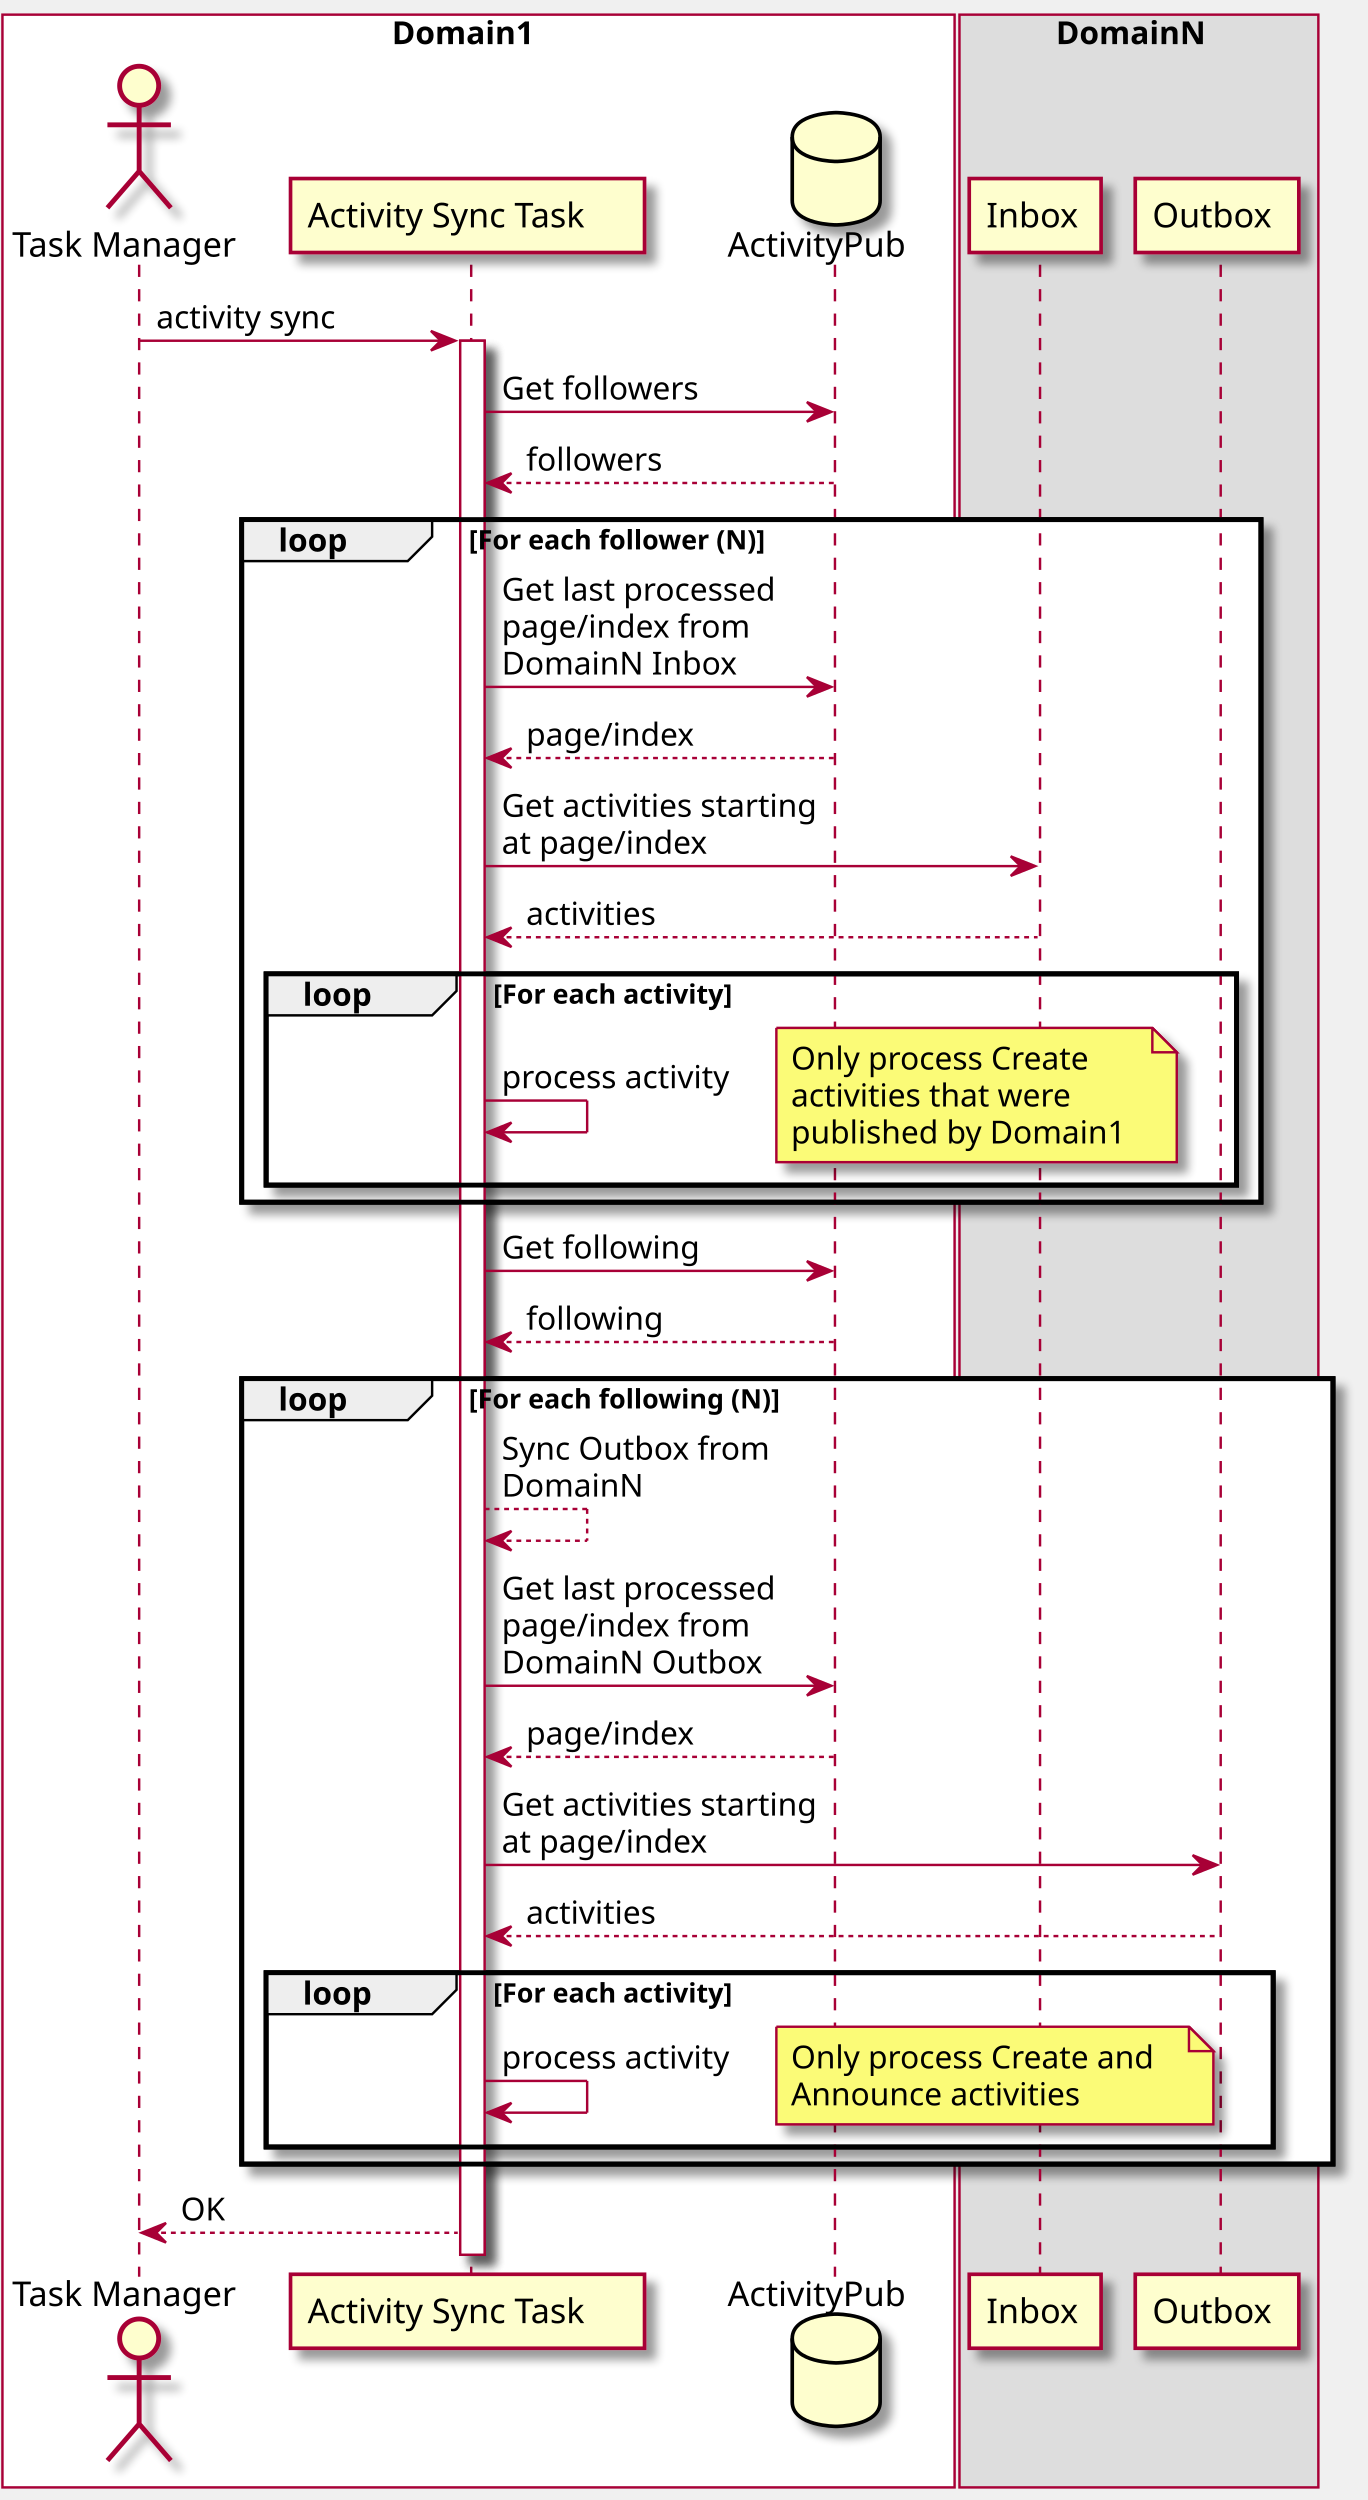
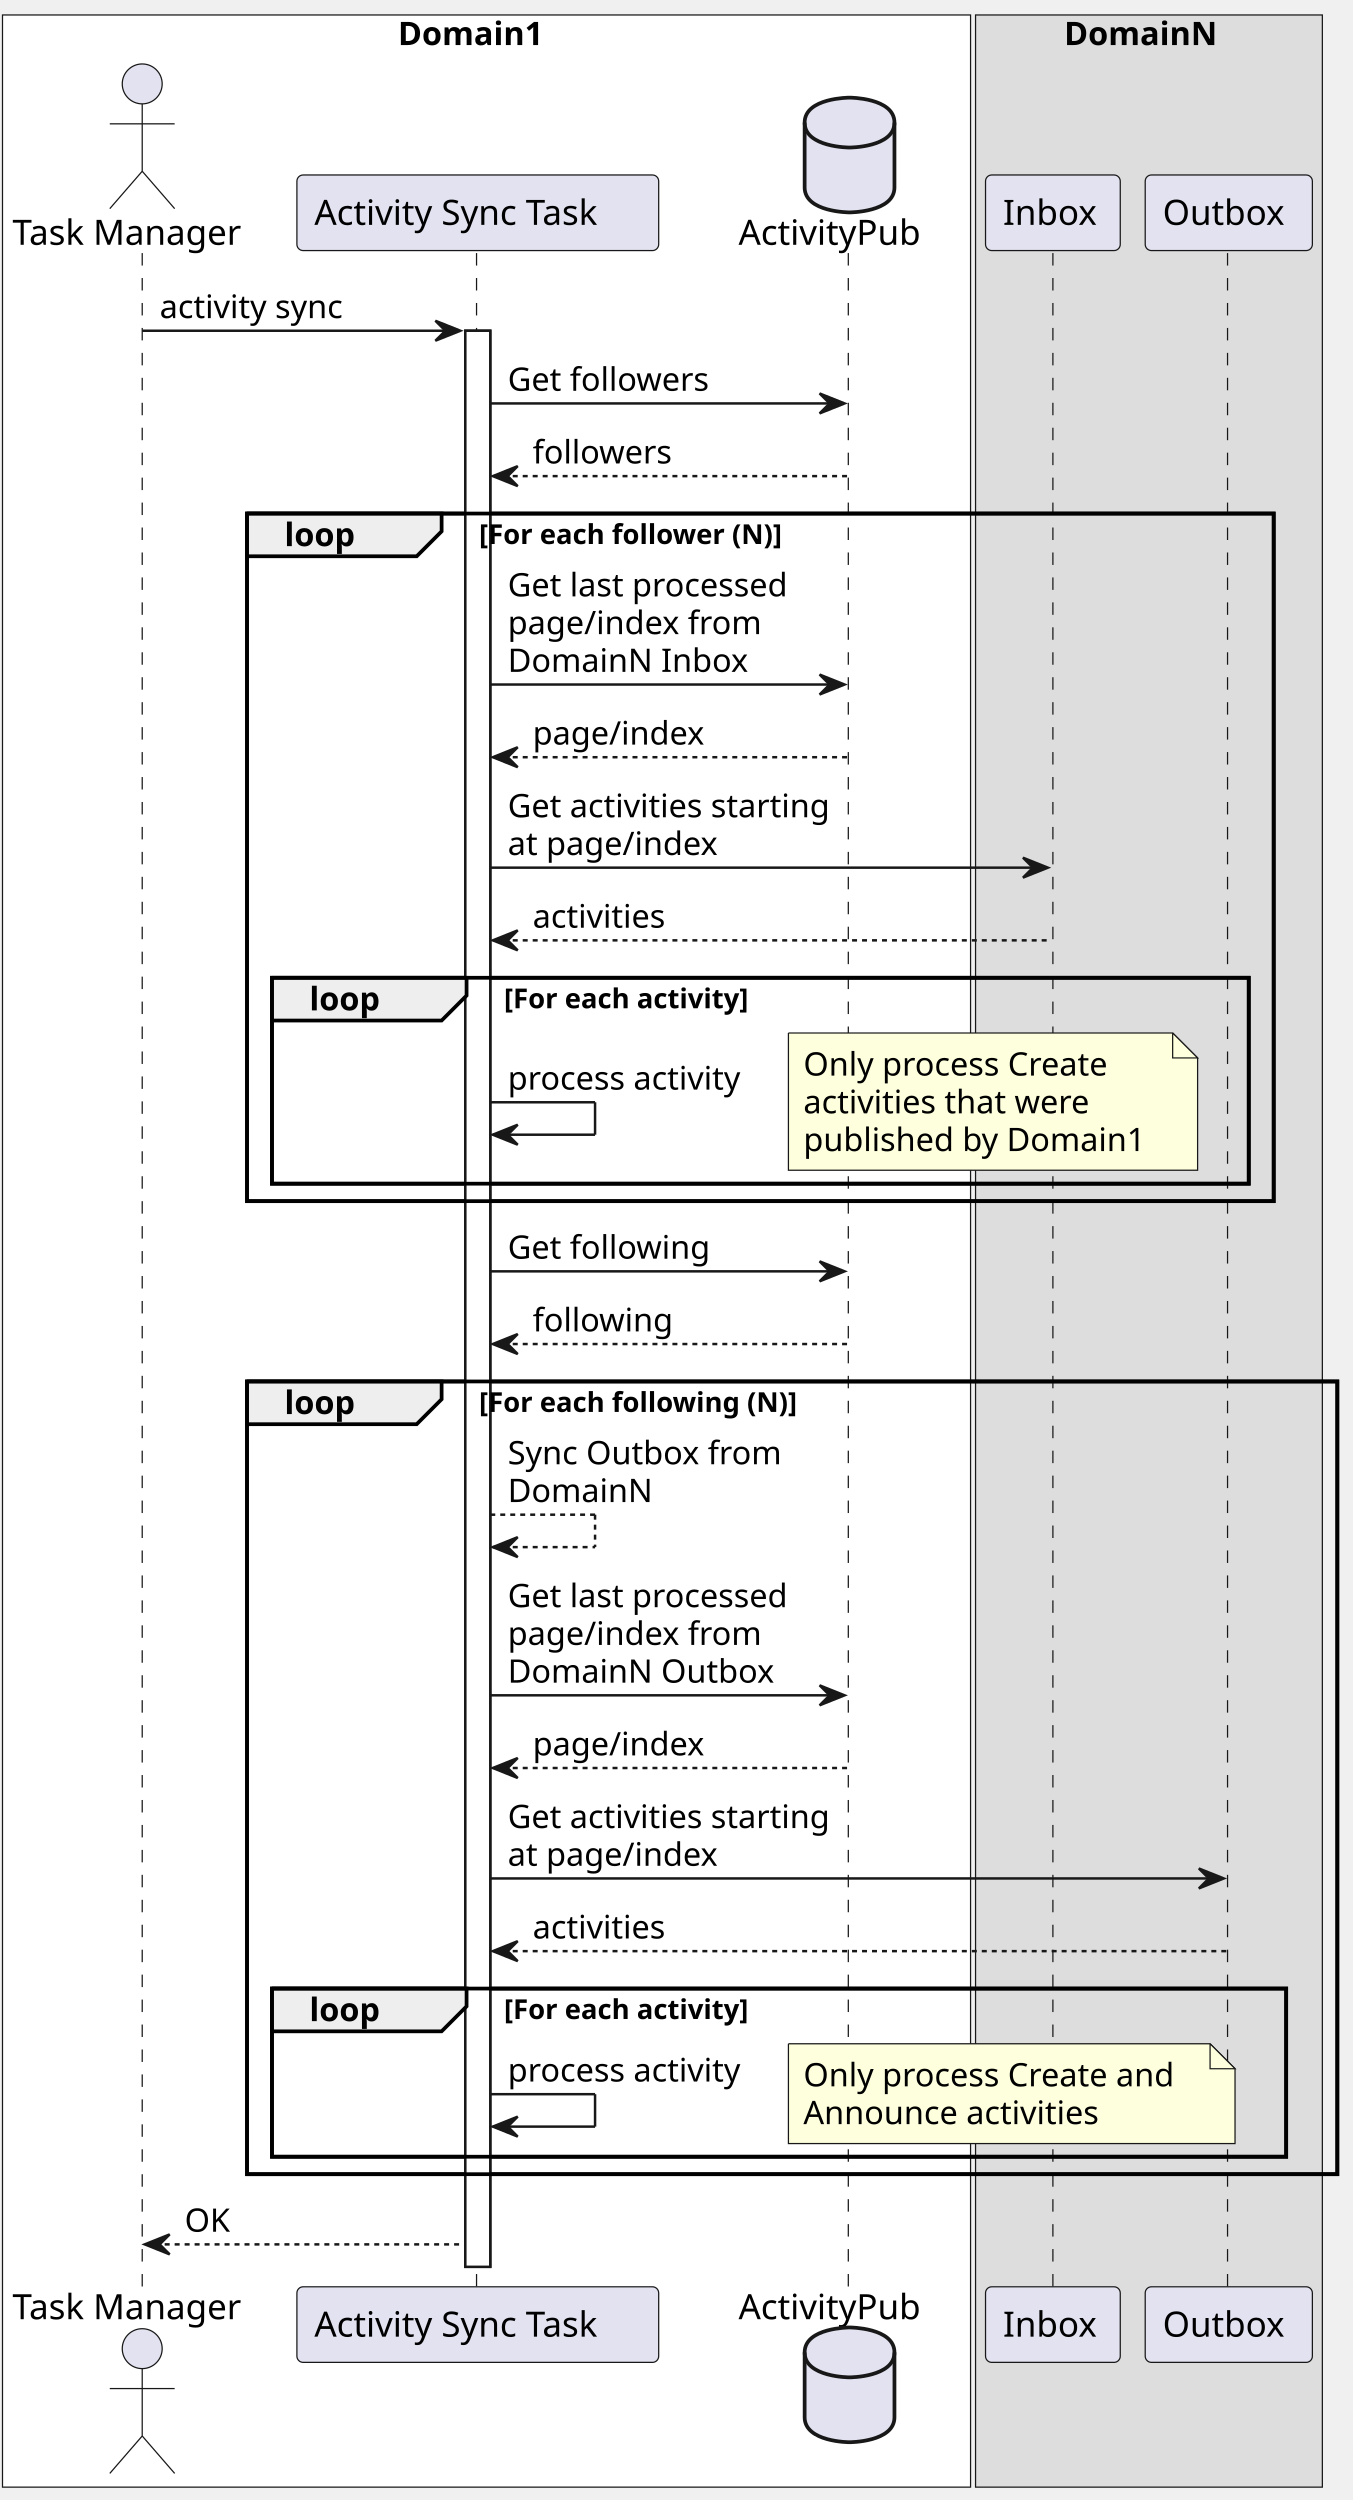
- <svg xmlns="http://www.w3.org/2000/svg" contentScriptType="application/ecmascript" contentStyleType="text/css" height="1024px" preserveAspectRatio="none" style="width:560px;height:1024px;background:#FFFFFF;" version="1.1" viewBox="0 0 560 1024" width="560px" zoomAndPan="magnify">
+ <svg xmlns="http://www.w3.org/2000/svg" contentStyleType="text/css" height="1002px" preserveAspectRatio="none" style="width:542px;height:1002px;" version="1.1" viewBox="0 0 542 1002" width="542px" zoomAndPan="magnify">
  <defs>
-     <filter height="300%" id="f8bnkgxncn09b" width="300%" x="-1" y="-1">
-       <feGaussianBlur result="blurOut" stdDeviation="2.0" />
-       <feColorMatrix in="blurOut" result="blurOut2" type="matrix" values="0 0 0 0 0 0 0 0 0 0 0 0 0 0 0 0 0 0 .4 0" />
-       <feOffset dx="4.0" dy="4.0" in="blurOut2" result="blurOut3" />
-       <feBlend in="SourceGraphic" in2="blurOut3" mode="normal" />
-     </filter>
+     <style type="text/css">*.s_181818_e7e7e7 {stroke:#181818;}*.f_000000_ffffff {fill:#000000;}*.f_dddddd_222222 {fill:#dddddd;}*.f_ffffff_000000 {fill:#ffffff;}*.s_000000_ffffff {stroke:#000000;}*.f_181818_e7e7e7 {fill:#181818;}*.f_eeeeee_555555 {fill:#eeeeee;}*.f_feffdd_333333 {fill:#feffdd;}@media (prefers-color-scheme:dark) {*.s_181818_e7e7e7 {stroke:#e7e7e7;}*.f_000000_ffffff {fill:#ffffff;}*.f_dddddd_222222 {fill:#222222;}*.f_ffffff_000000 {fill:#000000;}*.s_000000_ffffff {stroke:#ffffff;}*.f_181818_e7e7e7 {fill:#e7e7e7;}*.f_eeeeee_555555 {fill:#555555;}*.f_feffdd_333333 {fill:#333333;}}</style>
  </defs>
  <g>
-     <rect fill="#FFFFFF" height="1012.844" style="stroke:#A80036;stroke-width:1.0;" width="390" x="1" y="6" />
-     <text fill="#000000" font-family="sans-serif" font-size="13" font-weight="bold" lengthAdjust="spacing" textLength="66" x="160.5" y="18.067">Domain1</text>
-     <rect fill="#DDDDDD" height="1012.844" style="stroke:#A80036;stroke-width:1.0;" width="147" x="393" y="6" />
-     <text fill="#000000" font-family="sans-serif" font-size="13" font-weight="bold" lengthAdjust="spacing" textLength="68" x="432.5" y="18.067">DomainN</text>
-     <rect fill="#FFFFFF" filter="url(#f8bnkgxncn09b)" height="783.984" style="stroke:#A80036;stroke-width:1.0;" width="10" x="188.5" y="139.562" />
-     <rect fill="#FFFFFF" filter="url(#f8bnkgxncn09b)" height="279.594" style="stroke:#000000;stroke-width:2.0;" width="417.5" x="99" y="212.828" />
-     <rect fill="#FFFFFF" filter="url(#f8bnkgxncn09b)" height="86.531" style="stroke:#000000;stroke-width:2.0;" width="397.5" x="109" y="398.891" />
-     <rect fill="#FFFFFF" filter="url(#f8bnkgxncn09b)" height="321.727" style="stroke:#000000;stroke-width:2.0;" width="447" x="99" y="564.688" />
-     <rect fill="#FFFFFF" filter="url(#f8bnkgxncn09b)" height="71.398" style="stroke:#000000;stroke-width:2.0;" width="412.5" x="109" y="808.016" />
-     <line style="stroke:#A80036;stroke-width:1.0;stroke-dasharray:5.0,5.0;" x1="57" x2="57" y1="108.43" y2="932.547" />
-     <line style="stroke:#A80036;stroke-width:1.0;stroke-dasharray:5.0,5.0;" x1="193" x2="193" y1="108.43" y2="932.547" />
-     <line style="stroke:#A80036;stroke-width:1.0;stroke-dasharray:5.0,5.0;" x1="342" x2="342" y1="108.43" y2="932.547" />
-     <line style="stroke:#A80036;stroke-width:1.0;stroke-dasharray:5.0,5.0;" x1="426" x2="426" y1="108.43" y2="932.547" />
-     <line style="stroke:#A80036;stroke-width:1.0;stroke-dasharray:5.0,5.0;" x1="500" x2="500" y1="108.43" y2="932.547" />
-     <text fill="#000000" font-family="sans-serif" font-size="14" lengthAdjust="spacing" textLength="98" x="5" y="105.128">Task Manager</text>
-     <ellipse cx="57" cy="35.133" fill="#FEFECE" filter="url(#f8bnkgxncn09b)" rx="8" ry="8" style="stroke:#A80036;stroke-width:2.0;" />
-     <path d="M57,43.133 L57,70.133 M44,51.133 L70,51.133 M57,70.133 L44,85.133 M57,70.133 L70,85.133 " fill="none" filter="url(#f8bnkgxncn09b)" style="stroke:#A80036;stroke-width:2.0;" />
-     <text fill="#000000" font-family="sans-serif" font-size="14" lengthAdjust="spacing" textLength="98" x="5" y="944.542">Task Manager</text>
-     <ellipse cx="57" cy="957.844" fill="#FEFECE" filter="url(#f8bnkgxncn09b)" rx="8" ry="8" style="stroke:#A80036;stroke-width:2.0;" />
-     <path d="M57,965.844 L57,992.844 M44,973.844 L70,973.844 M57,992.844 L44,1007.844 M57,992.844 L70,1007.844 " fill="none" filter="url(#f8bnkgxncn09b)" style="stroke:#A80036;stroke-width:2.0;" />
-     <rect fill="#FEFECE" filter="url(#f8bnkgxncn09b)" height="30.297" style="stroke:#A80036;stroke-width:1.5;" width="145" x="119" y="73.133" />
-     <text fill="#000000" font-family="sans-serif" font-size="14" lengthAdjust="spacing" textLength="131" x="126" y="93.128">Activity Sync Task</text>
-     <rect fill="#FEFECE" filter="url(#f8bnkgxncn09b)" height="30.297" style="stroke:#A80036;stroke-width:1.5;" width="145" x="119" y="931.547" />
-     <text fill="#000000" font-family="sans-serif" font-size="14" lengthAdjust="spacing" textLength="131" x="126" y="951.542">Activity Sync Task</text>
-     <text fill="#000000" font-family="sans-serif" font-size="14" lengthAdjust="spacing" textLength="83" x="298" y="105.128">ActivityPub</text>
-     <path d="M324.5,56.133 C324.5,46.133 342.5,46.133 342.5,46.133 C342.5,46.133 360.5,46.133 360.5,56.133 L360.5,82.133 C360.5,92.133 342.5,92.133 342.5,92.133 C342.5,92.133 324.5,92.133 324.5,82.133 L324.5,56.133 " fill="#FEFECE" filter="url(#f8bnkgxncn09b)" style="stroke:#000000;stroke-width:1.5;" />
-     <path d="M324.5,56.133 C324.5,66.133 342.5,66.133 342.5,66.133 C342.5,66.133 360.5,66.133 360.5,56.133 " fill="none" style="stroke:#000000;stroke-width:1.5;" />
-     <text fill="#000000" font-family="sans-serif" font-size="14" lengthAdjust="spacing" textLength="83" x="298" y="944.542">ActivityPub</text>
-     <path d="M324.5,957.844 C324.5,947.844 342.5,947.844 342.5,947.844 C342.5,947.844 360.5,947.844 360.5,957.844 L360.5,983.844 C360.5,993.844 342.5,993.844 342.5,993.844 C342.5,993.844 324.5,993.844 324.5,983.844 L324.5,957.844 " fill="#FEFECE" filter="url(#f8bnkgxncn09b)" style="stroke:#000000;stroke-width:1.5;" />
-     <path d="M324.5,957.844 C324.5,967.844 342.5,967.844 342.5,967.844 C342.5,967.844 360.5,967.844 360.5,957.844 " fill="none" style="stroke:#000000;stroke-width:1.5;" />
-     <rect fill="#FEFECE" filter="url(#f8bnkgxncn09b)" height="30.297" style="stroke:#A80036;stroke-width:1.5;" width="54" x="397" y="73.133" />
-     <text fill="#000000" font-family="sans-serif" font-size="14" lengthAdjust="spacing" textLength="40" x="404" y="93.128">Inbox</text>
-     <rect fill="#FEFECE" filter="url(#f8bnkgxncn09b)" height="30.297" style="stroke:#A80036;stroke-width:1.5;" width="54" x="397" y="931.547" />
-     <text fill="#000000" font-family="sans-serif" font-size="14" lengthAdjust="spacing" textLength="40" x="404" y="951.542">Inbox</text>
-     <rect fill="#FEFECE" filter="url(#f8bnkgxncn09b)" height="30.297" style="stroke:#A80036;stroke-width:1.5;" width="67" x="465" y="73.133" />
-     <text fill="#000000" font-family="sans-serif" font-size="14" lengthAdjust="spacing" textLength="53" x="472" y="93.128">Outbox</text>
-     <rect fill="#FEFECE" filter="url(#f8bnkgxncn09b)" height="30.297" style="stroke:#A80036;stroke-width:1.5;" width="67" x="465" y="931.547" />
-     <text fill="#000000" font-family="sans-serif" font-size="14" lengthAdjust="spacing" textLength="53" x="472" y="951.542">Outbox</text>
-     <rect fill="#FFFFFF" filter="url(#f8bnkgxncn09b)" height="783.984" style="stroke:#A80036;stroke-width:1.0;" width="10" x="188.5" y="139.562" />
-     <polygon fill="#A80036" points="176.5,135.562,186.5,139.562,176.5,143.562,180.5,139.562" style="stroke:#A80036;stroke-width:1.0;" />
-     <line style="stroke:#A80036;stroke-width:1.0;" x1="57" x2="182.5" y1="139.562" y2="139.562" />
-     <text fill="#000000" font-family="sans-serif" font-size="13" lengthAdjust="spacing" textLength="81" x="64" y="134.497">activity sync</text>
-     <polygon fill="#A80036" points="330.5,164.695,340.5,168.695,330.5,172.695,334.5,168.695" style="stroke:#A80036;stroke-width:1.0;" />
-     <line style="stroke:#A80036;stroke-width:1.0;" x1="198.5" x2="336.5" y1="168.695" y2="168.695" />
-     <text fill="#000000" font-family="sans-serif" font-size="13" lengthAdjust="spacing" textLength="85" x="205.5" y="163.629">Get followers</text>
-     <polygon fill="#A80036" points="209.5,193.828,199.5,197.828,209.5,201.828,205.5,197.828" style="stroke:#A80036;stroke-width:1.0;" />
-     <line style="stroke:#A80036;stroke-width:1.0;stroke-dasharray:2.0,2.0;" x1="203.5" x2="341.5" y1="197.828" y2="197.828" />
-     <text fill="#000000" font-family="sans-serif" font-size="13" lengthAdjust="spacing" textLength="58" x="215.5" y="192.762">followers</text>
-     <path d="M99,212.828 L177,212.828 L177,219.828 L167,229.828 L99,229.828 L99,212.828 " fill="#EEEEEE" style="stroke:#000000;stroke-width:1.0;" />
-     <rect fill="none" height="279.594" style="stroke:#000000;stroke-width:2.0;" width="417.5" x="99" y="212.828" />
-     <text fill="#000000" font-family="sans-serif" font-size="13" font-weight="bold" lengthAdjust="spacing" textLength="33" x="114" y="225.895">loop</text>
-     <text fill="#000000" font-family="sans-serif" font-size="11" font-weight="bold" lengthAdjust="spacing" textLength="151" x="192" y="225.039">[For each follower (N)]</text>
-     <polygon fill="#A80036" points="330.5,277.359,340.5,281.359,330.5,285.359,334.5,281.359" style="stroke:#A80036;stroke-width:1.0;" />
-     <line style="stroke:#A80036;stroke-width:1.0;" x1="198.5" x2="336.5" y1="281.359" y2="281.359" />
-     <text fill="#000000" font-family="sans-serif" font-size="13" lengthAdjust="spacing" textLength="120" x="205.5" y="246.028">Get last processed</text>
-     <text fill="#000000" font-family="sans-serif" font-size="13" lengthAdjust="spacing" textLength="106" x="205.5" y="261.161">page/index from</text>
-     <text fill="#000000" font-family="sans-serif" font-size="13" lengthAdjust="spacing" textLength="98" x="205.5" y="276.293">DomainN Inbox</text>
-     <polygon fill="#A80036" points="209.5,306.492,199.5,310.492,209.5,314.492,205.5,310.492" style="stroke:#A80036;stroke-width:1.0;" />
-     <line style="stroke:#A80036;stroke-width:1.0;stroke-dasharray:2.0,2.0;" x1="203.5" x2="341.5" y1="310.492" y2="310.492" />
-     <text fill="#000000" font-family="sans-serif" font-size="13" lengthAdjust="spacing" textLength="71" x="215.5" y="305.426">page/index</text>
-     <polygon fill="#A80036" points="414,350.758,424,354.758,414,358.758,418,354.758" style="stroke:#A80036;stroke-width:1.0;" />
-     <line style="stroke:#A80036;stroke-width:1.0;" x1="198.5" x2="420" y1="354.758" y2="354.758" />
-     <text fill="#000000" font-family="sans-serif" font-size="13" lengthAdjust="spacing" textLength="137" x="205.5" y="334.559">Get activities starting</text>
-     <text fill="#000000" font-family="sans-serif" font-size="13" lengthAdjust="spacing" textLength="88" x="205.5" y="349.692">at page/index</text>
-     <polygon fill="#A80036" points="209.5,379.891,199.5,383.891,209.5,387.891,205.5,383.891" style="stroke:#A80036;stroke-width:1.0;" />
-     <line style="stroke:#A80036;stroke-width:1.0;stroke-dasharray:2.0,2.0;" x1="203.5" x2="425" y1="383.891" y2="383.891" />
-     <text fill="#000000" font-family="sans-serif" font-size="13" lengthAdjust="spacing" textLength="57" x="215.5" y="378.825">activities</text>
-     <path d="M109,398.891 L187,398.891 L187,405.891 L177,415.891 L109,415.891 L109,398.891 " fill="#EEEEEE" style="stroke:#000000;stroke-width:1.0;" />
-     <rect fill="none" height="86.531" style="stroke:#000000;stroke-width:2.0;" width="397.5" x="109" y="398.891" />
-     <text fill="#000000" font-family="sans-serif" font-size="13" font-weight="bold" lengthAdjust="spacing" textLength="33" x="124" y="411.957">loop</text>
-     <text fill="#000000" font-family="sans-serif" font-size="11" font-weight="bold" lengthAdjust="spacing" textLength="122" x="202" y="411.101">[For each activity]</text>
-     <line style="stroke:#A80036;stroke-width:1.0;" x1="198.5" x2="240.5" y1="450.789" y2="450.789" />
-     <line style="stroke:#A80036;stroke-width:1.0;" x1="240.5" x2="240.5" y1="450.789" y2="463.789" />
-     <line style="stroke:#A80036;stroke-width:1.0;" x1="199.5" x2="240.5" y1="463.789" y2="463.789" />
-     <polygon fill="#A80036" points="209.5,459.789,199.5,463.789,209.5,467.789,205.5,463.789" style="stroke:#A80036;stroke-width:1.0;" />
-     <text fill="#000000" font-family="sans-serif" font-size="13" lengthAdjust="spacing" textLength="101" x="205.5" y="445.723">process activity</text>
-     <path d="M318,421.023 L318,476.023 L482,476.023 L482,431.023 L472,421.023 L318,421.023 " fill="#FBFB77" filter="url(#f8bnkgxncn09b)" style="stroke:#A80036;stroke-width:1.0;" />
-     <path d="M472,421.023 L472,431.023 L482,431.023 L472,421.023 " fill="#FBFB77" style="stroke:#A80036;stroke-width:1.0;" />
-     <text fill="#000000" font-family="sans-serif" font-size="13" lengthAdjust="spacing" textLength="130" x="324" y="438.09">Only process Create</text>
-     <text fill="#000000" font-family="sans-serif" font-size="13" lengthAdjust="spacing" textLength="123" x="324" y="453.223">activities that were</text>
-     <text fill="#000000" font-family="sans-serif" font-size="13" lengthAdjust="spacing" textLength="143" x="324" y="468.356">published by Domain1</text>
-     <polygon fill="#A80036" points="330.5,516.555,340.5,520.555,330.5,524.555,334.5,520.555" style="stroke:#A80036;stroke-width:1.0;" />
-     <line style="stroke:#A80036;stroke-width:1.0;" x1="198.5" x2="336.5" y1="520.555" y2="520.555" />
-     <text fill="#000000" font-family="sans-serif" font-size="13" lengthAdjust="spacing" textLength="84" x="205.5" y="515.489">Get following</text>
-     <polygon fill="#A80036" points="209.5,545.688,199.5,549.688,209.5,553.688,205.5,549.688" style="stroke:#A80036;stroke-width:1.0;" />
-     <line style="stroke:#A80036;stroke-width:1.0;stroke-dasharray:2.0,2.0;" x1="203.5" x2="341.5" y1="549.688" y2="549.688" />
-     <text fill="#000000" font-family="sans-serif" font-size="13" lengthAdjust="spacing" textLength="57" x="215.5" y="544.622">following</text>
-     <path d="M99,564.688 L177,564.688 L177,571.688 L167,581.688 L99,581.688 L99,564.688 " fill="#EEEEEE" style="stroke:#000000;stroke-width:1.0;" />
-     <rect fill="none" height="321.727" style="stroke:#000000;stroke-width:2.0;" width="447" x="99" y="564.688" />
-     <text fill="#000000" font-family="sans-serif" font-size="13" font-weight="bold" lengthAdjust="spacing" textLength="33" x="114" y="577.754">loop</text>
-     <text fill="#000000" font-family="sans-serif" font-size="11" font-weight="bold" lengthAdjust="spacing" textLength="157" x="192" y="576.898">[For each following (N)]</text>
-     <line style="stroke:#A80036;stroke-width:1.0;stroke-dasharray:2.0,2.0;" x1="198.5" x2="240.5" y1="618.086" y2="618.086" />
-     <line style="stroke:#A80036;stroke-width:1.0;stroke-dasharray:2.0,2.0;" x1="240.5" x2="240.5" y1="618.086" y2="631.086" />
-     <line style="stroke:#A80036;stroke-width:1.0;stroke-dasharray:2.0,2.0;" x1="199.5" x2="240.5" y1="631.086" y2="631.086" />
-     <polygon fill="#A80036" points="209.5,627.086,199.5,631.086,209.5,635.086,205.5,631.086" style="stroke:#A80036;stroke-width:1.0;" />
-     <text fill="#000000" font-family="sans-serif" font-size="13" lengthAdjust="spacing" textLength="117" x="205.5" y="597.887">Sync Outbox from</text>
-     <text fill="#000000" font-family="sans-serif" font-size="13" lengthAdjust="spacing" textLength="59" x="205.5" y="613.02">DomainN</text>
-     <polygon fill="#A80036" points="330.5,686.484,340.5,690.484,330.5,694.484,334.5,690.484" style="stroke:#A80036;stroke-width:1.0;" />
-     <line style="stroke:#A80036;stroke-width:1.0;" x1="198.5" x2="336.5" y1="690.484" y2="690.484" />
-     <text fill="#000000" font-family="sans-serif" font-size="13" lengthAdjust="spacing" textLength="120" x="205.5" y="655.153">Get last processed</text>
-     <text fill="#000000" font-family="sans-serif" font-size="13" lengthAdjust="spacing" textLength="106" x="205.5" y="670.286">page/index from</text>
-     <text fill="#000000" font-family="sans-serif" font-size="13" lengthAdjust="spacing" textLength="110" x="205.5" y="685.418">DomainN Outbox</text>
-     <polygon fill="#A80036" points="209.5,715.617,199.5,719.617,209.5,723.617,205.5,719.617" style="stroke:#A80036;stroke-width:1.0;" />
-     <line style="stroke:#A80036;stroke-width:1.0;stroke-dasharray:2.0,2.0;" x1="203.5" x2="341.5" y1="719.617" y2="719.617" />
-     <text fill="#000000" font-family="sans-serif" font-size="13" lengthAdjust="spacing" textLength="71" x="215.5" y="714.551">page/index</text>
-     <polygon fill="#A80036" points="488.5,759.883,498.5,763.883,488.5,767.883,492.5,763.883" style="stroke:#A80036;stroke-width:1.0;" />
-     <line style="stroke:#A80036;stroke-width:1.0;" x1="198.5" x2="494.5" y1="763.883" y2="763.883" />
-     <text fill="#000000" font-family="sans-serif" font-size="13" lengthAdjust="spacing" textLength="137" x="205.5" y="743.684">Get activities starting</text>
-     <text fill="#000000" font-family="sans-serif" font-size="13" lengthAdjust="spacing" textLength="88" x="205.5" y="758.817">at page/index</text>
-     <polygon fill="#A80036" points="209.5,789.016,199.5,793.016,209.5,797.016,205.5,793.016" style="stroke:#A80036;stroke-width:1.0;" />
-     <line style="stroke:#A80036;stroke-width:1.0;stroke-dasharray:2.0,2.0;" x1="203.5" x2="499.5" y1="793.016" y2="793.016" />
-     <text fill="#000000" font-family="sans-serif" font-size="13" lengthAdjust="spacing" textLength="57" x="215.5" y="787.95">activities</text>
-     <path d="M109,808.016 L187,808.016 L187,815.016 L177,825.016 L109,825.016 L109,808.016 " fill="#EEEEEE" style="stroke:#000000;stroke-width:1.0;" />
-     <rect fill="none" height="71.398" style="stroke:#000000;stroke-width:2.0;" width="412.5" x="109" y="808.016" />
-     <text fill="#000000" font-family="sans-serif" font-size="13" font-weight="bold" lengthAdjust="spacing" textLength="33" x="124" y="821.082">loop</text>
-     <text fill="#000000" font-family="sans-serif" font-size="11" font-weight="bold" lengthAdjust="spacing" textLength="122" x="202" y="820.226">[For each activity]</text>
-     <line style="stroke:#A80036;stroke-width:1.0;" x1="198.5" x2="240.5" y1="852.348" y2="852.348" />
-     <line style="stroke:#A80036;stroke-width:1.0;" x1="240.5" x2="240.5" y1="852.348" y2="865.348" />
-     <line style="stroke:#A80036;stroke-width:1.0;" x1="199.5" x2="240.5" y1="865.348" y2="865.348" />
-     <polygon fill="#A80036" points="209.5,861.348,199.5,865.348,209.5,869.348,205.5,865.348" style="stroke:#A80036;stroke-width:1.0;" />
-     <text fill="#000000" font-family="sans-serif" font-size="13" lengthAdjust="spacing" textLength="101" x="205.5" y="847.282">process activity</text>
-     <path d="M318,830.148 L318,870.148 L497,870.148 L497,840.148 L487,830.148 L318,830.148 " fill="#FBFB77" filter="url(#f8bnkgxncn09b)" style="stroke:#A80036;stroke-width:1.0;" />
-     <path d="M487,830.148 L487,840.148 L497,840.148 L487,830.148 " fill="#FBFB77" style="stroke:#A80036;stroke-width:1.0;" />
-     <text fill="#000000" font-family="sans-serif" font-size="13" lengthAdjust="spacing" textLength="158" x="324" y="847.215">Only process Create and</text>
-     <text fill="#000000" font-family="sans-serif" font-size="13" lengthAdjust="spacing" textLength="125" x="324" y="862.348">Announce activities</text>
-     <polygon fill="#A80036" points="68,910.547,58,914.547,68,918.547,64,914.547" style="stroke:#A80036;stroke-width:1.0;" />
-     <line style="stroke:#A80036;stroke-width:1.0;stroke-dasharray:2.0,2.0;" x1="62" x2="187.5" y1="914.547" y2="914.547" />
-     <text fill="#000000" font-family="sans-serif" font-size="13" lengthAdjust="spacing" textLength="18" x="74" y="909.481">OK</text>
+     <rect class="s_181818_e7e7e7" fill="#FFFFFF" height="990.844" style="stroke-width:0.5;" width="388" x="1" y="6" />
+     <text class="f_000000_ffffff" font-family="sans-serif" font-size="13" font-weight="bold" lengthAdjust="spacing" textLength="66" x="159.5" y="18.067">Domain1</text>
+     <rect class="f_dddddd_222222 s_181818_e7e7e7" height="990.844" style="stroke-width:0.5;" width="139" x="391" y="6" />
+     <text class="f_000000_ffffff" font-family="sans-serif" font-size="13" font-weight="bold" lengthAdjust="spacing" textLength="68" x="426.5" y="18.067">DomainN</text>
+     <rect class="f_ffffff_000000 s_181818_e7e7e7" height="775.984" style="stroke-width:1.0;" width="10" x="186.5" y="132.562" />
+     <rect class="s_000000_ffffff" height="275.594" style="stroke-width:1.5;fill:none;" width="411.5" x="99" y="205.828" />
+     <rect class="s_000000_ffffff" height="82.531" style="stroke-width:1.5;fill:none;" width="391.5" x="109" y="391.891" />
+     <rect class="s_000000_ffffff" height="317.727" style="stroke-width:1.5;fill:none;" width="437" x="99" y="553.688" />
+     <rect class="s_000000_ffffff" height="67.398" style="stroke-width:1.5;fill:none;" width="406.5" x="109" y="797.016" />
+     <line class="s_181818_e7e7e7" style="stroke-width:0.5;fill:none;stroke-dasharray:5.0,5.0;" x1="57" x2="57" y1="101.43" y2="917.547" />
+     <line class="s_181818_e7e7e7" style="stroke-width:0.5;fill:none;stroke-dasharray:5.0,5.0;" x1="191" x2="191" y1="101.43" y2="917.547" />
+     <line class="s_181818_e7e7e7" style="stroke-width:0.5;fill:none;stroke-dasharray:5.0,5.0;" x1="340" x2="340" y1="101.43" y2="917.547" />
+     <line class="s_181818_e7e7e7" style="stroke-width:0.5;fill:none;stroke-dasharray:5.0,5.0;" x1="422" x2="422" y1="101.43" y2="917.547" />
+     <line class="s_181818_e7e7e7" style="stroke-width:0.5;fill:none;stroke-dasharray:5.0,5.0;" x1="492" x2="492" y1="101.43" y2="917.547" />
+     <text class="f_000000_ffffff" font-family="sans-serif" font-size="14" lengthAdjust="spacing" textLength="98" x="5" y="98.128">Task Manager</text>
+     <ellipse class="s_181818_e7e7e7" cx="57" cy="33.633" fill="#E2E2F0" rx="8" ry="8" style="stroke-width:0.5;" />
+     <path class="s_181818_e7e7e7" d="M57,41.633 L57,68.633 M44,49.633 L70,49.633 M57,68.633 L44,83.633 M57,68.633 L70,83.633 " fill="none" style="stroke-width:0.5;" />
+     <text class="f_000000_ffffff" font-family="sans-serif" font-size="14" lengthAdjust="spacing" textLength="98" x="5" y="929.542">Task Manager</text>
+     <ellipse class="s_181818_e7e7e7" cx="57" cy="941.344" fill="#E2E2F0" rx="8" ry="8" style="stroke-width:0.5;" />
+     <path class="s_181818_e7e7e7" d="M57,949.344 L57,976.344 M44,957.344 L70,957.344 M57,976.344 L44,991.344 M57,976.344 L70,991.344 " fill="none" style="stroke-width:0.5;" />
+     <rect class="s_181818_e7e7e7" fill="#E2E2F0" height="30.297" rx="2.5" ry="2.5" style="stroke-width:0.5;" width="145" x="119" y="70.133" />
+     <text class="f_000000_ffffff" font-family="sans-serif" font-size="14" lengthAdjust="spacing" textLength="131" x="126" y="90.128">Activity Sync Task</text>
+     <rect class="s_181818_e7e7e7" fill="#E2E2F0" height="30.297" rx="2.5" ry="2.5" style="stroke-width:0.5;" width="145" x="119" y="916.547" />
+     <text class="f_000000_ffffff" font-family="sans-serif" font-size="14" lengthAdjust="spacing" textLength="131" x="126" y="936.542">Activity Sync Task</text>
+     <text class="f_000000_ffffff" font-family="sans-serif" font-size="14" lengthAdjust="spacing" textLength="83" x="296" y="98.128">ActivityPub</text>
+     <path class="s_181818_e7e7e7" d="M322.5,49.133 C322.5,39.133 340.5,39.133 340.5,39.133 C340.5,39.133 358.5,39.133 358.5,49.133 L358.5,75.133 C358.5,85.133 340.5,85.133 340.5,85.133 C340.5,85.133 322.5,85.133 322.5,75.133 L322.5,49.133 " fill="#E2E2F0" style="stroke-width:1.5;" />
+     <path class="s_181818_e7e7e7" d="M322.5,49.133 C322.5,59.133 340.5,59.133 340.5,59.133 C340.5,59.133 358.5,59.133 358.5,49.133 " fill="none" style="stroke-width:1.5;" />
+     <text class="f_000000_ffffff" font-family="sans-serif" font-size="14" lengthAdjust="spacing" textLength="83" x="296" y="929.542">ActivityPub</text>
+     <path class="s_181818_e7e7e7" d="M322.5,942.844 C322.5,932.844 340.5,932.844 340.5,932.844 C340.5,932.844 358.5,932.844 358.5,942.844 L358.5,968.844 C358.5,978.844 340.5,978.844 340.5,978.844 C340.5,978.844 322.5,978.844 322.5,968.844 L322.5,942.844 " fill="#E2E2F0" style="stroke-width:1.5;" />
+     <path class="s_181818_e7e7e7" d="M322.5,942.844 C322.5,952.844 340.5,952.844 340.5,952.844 C340.5,952.844 358.5,952.844 358.5,942.844 " fill="none" style="stroke-width:1.5;" />
+     <rect class="s_181818_e7e7e7" fill="#E2E2F0" height="30.297" rx="2.5" ry="2.5" style="stroke-width:0.5;" width="54" x="395" y="70.133" />
+     <text class="f_000000_ffffff" font-family="sans-serif" font-size="14" lengthAdjust="spacing" textLength="40" x="402" y="90.128">Inbox</text>
+     <rect class="s_181818_e7e7e7" fill="#E2E2F0" height="30.297" rx="2.5" ry="2.5" style="stroke-width:0.5;" width="54" x="395" y="916.547" />
+     <text class="f_000000_ffffff" font-family="sans-serif" font-size="14" lengthAdjust="spacing" textLength="40" x="402" y="936.542">Inbox</text>
+     <rect class="s_181818_e7e7e7" fill="#E2E2F0" height="30.297" rx="2.5" ry="2.5" style="stroke-width:0.5;" width="67" x="459" y="70.133" />
+     <text class="f_000000_ffffff" font-family="sans-serif" font-size="14" lengthAdjust="spacing" textLength="53" x="466" y="90.128">Outbox</text>
+     <rect class="s_181818_e7e7e7" fill="#E2E2F0" height="30.297" rx="2.5" ry="2.5" style="stroke-width:0.5;" width="67" x="459" y="916.547" />
+     <text class="f_000000_ffffff" font-family="sans-serif" font-size="14" lengthAdjust="spacing" textLength="53" x="466" y="936.542">Outbox</text>
+     <rect class="f_ffffff_000000 s_181818_e7e7e7" height="775.984" style="stroke-width:1.0;" width="10" x="186.5" y="132.562" />
+     <polygon class="f_181818_e7e7e7 s_181818_e7e7e7" points="174.5,128.562,184.5,132.562,174.5,136.562,178.5,132.562" style="stroke-width:1.0;" />
+     <line class="s_181818_e7e7e7" style="stroke-width:1.0;" x1="57" x2="180.5" y1="132.562" y2="132.562" />
+     <text class="f_000000_ffffff" font-family="sans-serif" font-size="13" lengthAdjust="spacing" textLength="81" x="64" y="127.497">activity sync</text>
+     <polygon class="f_181818_e7e7e7 s_181818_e7e7e7" points="328.5,157.695,338.5,161.695,328.5,165.695,332.5,161.695" style="stroke-width:1.0;" />
+     <line class="s_181818_e7e7e7" style="stroke-width:1.0;" x1="196.5" x2="334.5" y1="161.695" y2="161.695" />
+     <text class="f_000000_ffffff" font-family="sans-serif" font-size="13" lengthAdjust="spacing" textLength="85" x="203.5" y="156.629">Get followers</text>
+     <polygon class="f_181818_e7e7e7 s_181818_e7e7e7" points="207.5,186.828,197.5,190.828,207.5,194.828,203.5,190.828" style="stroke-width:1.0;" />
+     <line class="s_181818_e7e7e7" style="stroke-width:1.0;stroke-dasharray:2.0,2.0;" x1="201.5" x2="339.5" y1="190.828" y2="190.828" />
+     <text class="f_000000_ffffff" font-family="sans-serif" font-size="13" lengthAdjust="spacing" textLength="58" x="213.5" y="185.762">followers</text>
+     <path class="f_eeeeee_555555 s_000000_ffffff" d="M99,205.828 L177,205.828 L177,212.961 L167,222.961 L99,222.961 L99,205.828 " style="stroke-width:1.5;" />
+     <rect class="s_000000_ffffff" fill="none" height="275.594" style="stroke-width:1.5;" width="411.5" x="99" y="205.828" />
+     <text class="f_000000_ffffff" font-family="sans-serif" font-size="13" font-weight="bold" lengthAdjust="spacing" textLength="33" x="114" y="218.895">loop</text>
+     <text class="f_000000_ffffff" font-family="sans-serif" font-size="11" font-weight="bold" lengthAdjust="spacing" textLength="151" x="192" y="218.039">[For each follower (N)]</text>
+     <polygon class="f_181818_e7e7e7 s_181818_e7e7e7" points="328.5,270.359,338.5,274.359,328.5,278.359,332.5,274.359" style="stroke-width:1.0;" />
+     <line class="s_181818_e7e7e7" style="stroke-width:1.0;" x1="196.5" x2="334.5" y1="274.359" y2="274.359" />
+     <text class="f_000000_ffffff" font-family="sans-serif" font-size="13" lengthAdjust="spacing" textLength="120" x="203.5" y="239.028">Get last processed</text>
+     <text class="f_000000_ffffff" font-family="sans-serif" font-size="13" lengthAdjust="spacing" textLength="106" x="203.5" y="254.161">page/index from</text>
+     <text class="f_000000_ffffff" font-family="sans-serif" font-size="13" lengthAdjust="spacing" textLength="98" x="203.5" y="269.293">DomainN Inbox</text>
+     <polygon class="f_181818_e7e7e7 s_181818_e7e7e7" points="207.5,299.492,197.5,303.492,207.5,307.492,203.5,303.492" style="stroke-width:1.0;" />
+     <line class="s_181818_e7e7e7" style="stroke-width:1.0;stroke-dasharray:2.0,2.0;" x1="201.5" x2="339.5" y1="303.492" y2="303.492" />
+     <text class="f_000000_ffffff" font-family="sans-serif" font-size="13" lengthAdjust="spacing" textLength="71" x="213.5" y="298.426">page/index</text>
+     <polygon class="f_181818_e7e7e7 s_181818_e7e7e7" points="410,343.758,420,347.758,410,351.758,414,347.758" style="stroke-width:1.0;" />
+     <line class="s_181818_e7e7e7" style="stroke-width:1.0;" x1="196.5" x2="416" y1="347.758" y2="347.758" />
+     <text class="f_000000_ffffff" font-family="sans-serif" font-size="13" lengthAdjust="spacing" textLength="137" x="203.5" y="327.559">Get activities starting</text>
+     <text class="f_000000_ffffff" font-family="sans-serif" font-size="13" lengthAdjust="spacing" textLength="88" x="203.5" y="342.692">at page/index</text>
+     <polygon class="f_181818_e7e7e7 s_181818_e7e7e7" points="207.5,372.891,197.5,376.891,207.5,380.891,203.5,376.891" style="stroke-width:1.0;" />
+     <line class="s_181818_e7e7e7" style="stroke-width:1.0;stroke-dasharray:2.0,2.0;" x1="201.5" x2="421" y1="376.891" y2="376.891" />
+     <text class="f_000000_ffffff" font-family="sans-serif" font-size="13" lengthAdjust="spacing" textLength="57" x="213.5" y="371.825">activities</text>
+     <path class="f_eeeeee_555555 s_000000_ffffff" d="M109,391.891 L187,391.891 L187,399.023 L177,409.023 L109,409.023 L109,391.891 " style="stroke-width:1.5;" />
+     <rect class="s_000000_ffffff" fill="none" height="82.531" style="stroke-width:1.5;" width="391.5" x="109" y="391.891" />
+     <text class="f_000000_ffffff" font-family="sans-serif" font-size="13" font-weight="bold" lengthAdjust="spacing" textLength="33" x="124" y="404.957">loop</text>
+     <text class="f_000000_ffffff" font-family="sans-serif" font-size="11" font-weight="bold" lengthAdjust="spacing" textLength="122" x="202" y="404.101">[For each activity]</text>
+     <line class="s_181818_e7e7e7" style="stroke-width:1.0;" x1="196.5" x2="238.5" y1="441.789" y2="441.789" />
+     <line class="s_181818_e7e7e7" style="stroke-width:1.0;" x1="238.5" x2="238.5" y1="441.789" y2="454.789" />
+     <line class="s_181818_e7e7e7" style="stroke-width:1.0;" x1="197.5" x2="238.5" y1="454.789" y2="454.789" />
+     <polygon class="f_181818_e7e7e7 s_181818_e7e7e7" points="207.5,450.789,197.5,454.789,207.5,458.789,203.5,454.789" style="stroke-width:1.0;" />
+     <text class="f_000000_ffffff" font-family="sans-serif" font-size="13" lengthAdjust="spacing" textLength="101" x="203.5" y="436.723">process activity</text>
+     <path class="f_feffdd_333333 s_181818_e7e7e7" d="M316,414.023 L316,469.023 L480,469.023 L480,424.023 L470,414.023 L316,414.023 " style="stroke-width:0.5;" />
+     <path class="f_feffdd_333333 s_181818_e7e7e7" d="M470,414.023 L470,424.023 L480,424.023 L470,414.023 " style="stroke-width:0.5;" />
+     <text class="f_000000_ffffff" font-family="sans-serif" font-size="13" lengthAdjust="spacing" textLength="130" x="322" y="431.09">Only process Create</text>
+     <text class="f_000000_ffffff" font-family="sans-serif" font-size="13" lengthAdjust="spacing" textLength="123" x="322" y="446.223">activities that were</text>
+     <text class="f_000000_ffffff" font-family="sans-serif" font-size="13" lengthAdjust="spacing" textLength="143" x="322" y="461.356">published by Domain1</text>
+     <polygon class="f_181818_e7e7e7 s_181818_e7e7e7" points="328.5,505.555,338.5,509.555,328.5,513.555,332.5,509.555" style="stroke-width:1.0;" />
+     <line class="s_181818_e7e7e7" style="stroke-width:1.0;" x1="196.5" x2="334.5" y1="509.555" y2="509.555" />
+     <text class="f_000000_ffffff" font-family="sans-serif" font-size="13" lengthAdjust="spacing" textLength="84" x="203.5" y="504.489">Get following</text>
+     <polygon class="f_181818_e7e7e7 s_181818_e7e7e7" points="207.5,534.688,197.5,538.688,207.5,542.688,203.5,538.688" style="stroke-width:1.0;" />
+     <line class="s_181818_e7e7e7" style="stroke-width:1.0;stroke-dasharray:2.0,2.0;" x1="201.5" x2="339.5" y1="538.688" y2="538.688" />
+     <text class="f_000000_ffffff" font-family="sans-serif" font-size="13" lengthAdjust="spacing" textLength="57" x="213.5" y="533.622">following</text>
+     <path class="f_eeeeee_555555 s_000000_ffffff" d="M99,553.688 L177,553.688 L177,560.82 L167,570.82 L99,570.82 L99,553.688 " style="stroke-width:1.5;" />
+     <rect class="s_000000_ffffff" fill="none" height="317.727" style="stroke-width:1.5;" width="437" x="99" y="553.688" />
+     <text class="f_000000_ffffff" font-family="sans-serif" font-size="13" font-weight="bold" lengthAdjust="spacing" textLength="33" x="114" y="566.754">loop</text>
+     <text class="f_000000_ffffff" font-family="sans-serif" font-size="11" font-weight="bold" lengthAdjust="spacing" textLength="157" x="192" y="565.898">[For each following (N)]</text>
+     <line class="s_181818_e7e7e7" style="stroke-width:1.0;stroke-dasharray:2.0,2.0;" x1="196.5" x2="238.5" y1="607.086" y2="607.086" />
+     <line class="s_181818_e7e7e7" style="stroke-width:1.0;stroke-dasharray:2.0,2.0;" x1="238.5" x2="238.5" y1="607.086" y2="620.086" />
+     <line class="s_181818_e7e7e7" style="stroke-width:1.0;stroke-dasharray:2.0,2.0;" x1="197.5" x2="238.5" y1="620.086" y2="620.086" />
+     <polygon class="f_181818_e7e7e7 s_181818_e7e7e7" points="207.5,616.086,197.5,620.086,207.5,624.086,203.5,620.086" style="stroke-width:1.0;" />
+     <text class="f_000000_ffffff" font-family="sans-serif" font-size="13" lengthAdjust="spacing" textLength="117" x="203.5" y="586.887">Sync Outbox from</text>
+     <text class="f_000000_ffffff" font-family="sans-serif" font-size="13" lengthAdjust="spacing" textLength="59" x="203.5" y="602.02">DomainN</text>
+     <polygon class="f_181818_e7e7e7 s_181818_e7e7e7" points="328.5,675.484,338.5,679.484,328.5,683.484,332.5,679.484" style="stroke-width:1.0;" />
+     <line class="s_181818_e7e7e7" style="stroke-width:1.0;" x1="196.5" x2="334.5" y1="679.484" y2="679.484" />
+     <text class="f_000000_ffffff" font-family="sans-serif" font-size="13" lengthAdjust="spacing" textLength="120" x="203.5" y="644.153">Get last processed</text>
+     <text class="f_000000_ffffff" font-family="sans-serif" font-size="13" lengthAdjust="spacing" textLength="106" x="203.5" y="659.286">page/index from</text>
+     <text class="f_000000_ffffff" font-family="sans-serif" font-size="13" lengthAdjust="spacing" textLength="110" x="203.5" y="674.418">DomainN Outbox</text>
+     <polygon class="f_181818_e7e7e7 s_181818_e7e7e7" points="207.5,704.617,197.5,708.617,207.5,712.617,203.5,708.617" style="stroke-width:1.0;" />
+     <line class="s_181818_e7e7e7" style="stroke-width:1.0;stroke-dasharray:2.0,2.0;" x1="201.5" x2="339.5" y1="708.617" y2="708.617" />
+     <text class="f_000000_ffffff" font-family="sans-serif" font-size="13" lengthAdjust="spacing" textLength="71" x="213.5" y="703.551">page/index</text>
+     <polygon class="f_181818_e7e7e7 s_181818_e7e7e7" points="480.5,748.883,490.5,752.883,480.5,756.883,484.5,752.883" style="stroke-width:1.0;" />
+     <line class="s_181818_e7e7e7" style="stroke-width:1.0;" x1="196.5" x2="486.5" y1="752.883" y2="752.883" />
+     <text class="f_000000_ffffff" font-family="sans-serif" font-size="13" lengthAdjust="spacing" textLength="137" x="203.5" y="732.684">Get activities starting</text>
+     <text class="f_000000_ffffff" font-family="sans-serif" font-size="13" lengthAdjust="spacing" textLength="88" x="203.5" y="747.817">at page/index</text>
+     <polygon class="f_181818_e7e7e7 s_181818_e7e7e7" points="207.5,778.016,197.5,782.016,207.5,786.016,203.5,782.016" style="stroke-width:1.0;" />
+     <line class="s_181818_e7e7e7" style="stroke-width:1.0;stroke-dasharray:2.0,2.0;" x1="201.5" x2="491.5" y1="782.016" y2="782.016" />
+     <text class="f_000000_ffffff" font-family="sans-serif" font-size="13" lengthAdjust="spacing" textLength="57" x="213.5" y="776.95">activities</text>
+     <path class="f_eeeeee_555555 s_000000_ffffff" d="M109,797.016 L187,797.016 L187,804.148 L177,814.148 L109,814.148 L109,797.016 " style="stroke-width:1.5;" />
+     <rect class="s_000000_ffffff" fill="none" height="67.398" style="stroke-width:1.5;" width="406.5" x="109" y="797.016" />
+     <text class="f_000000_ffffff" font-family="sans-serif" font-size="13" font-weight="bold" lengthAdjust="spacing" textLength="33" x="124" y="810.082">loop</text>
+     <text class="f_000000_ffffff" font-family="sans-serif" font-size="11" font-weight="bold" lengthAdjust="spacing" textLength="122" x="202" y="809.226">[For each activity]</text>
+     <line class="s_181818_e7e7e7" style="stroke-width:1.0;" x1="196.5" x2="238.5" y1="839.348" y2="839.348" />
+     <line class="s_181818_e7e7e7" style="stroke-width:1.0;" x1="238.5" x2="238.5" y1="839.348" y2="852.348" />
+     <line class="s_181818_e7e7e7" style="stroke-width:1.0;" x1="197.5" x2="238.5" y1="852.348" y2="852.348" />
+     <polygon class="f_181818_e7e7e7 s_181818_e7e7e7" points="207.5,848.348,197.5,852.348,207.5,856.348,203.5,852.348" style="stroke-width:1.0;" />
+     <text class="f_000000_ffffff" font-family="sans-serif" font-size="13" lengthAdjust="spacing" textLength="101" x="203.5" y="834.282">process activity</text>
+     <path class="f_feffdd_333333 s_181818_e7e7e7" d="M316,819.148 L316,859.148 L495,859.148 L495,829.148 L485,819.148 L316,819.148 " style="stroke-width:0.5;" />
+     <path class="f_feffdd_333333 s_181818_e7e7e7" d="M485,819.148 L485,829.148 L495,829.148 L485,819.148 " style="stroke-width:0.5;" />
+     <text class="f_000000_ffffff" font-family="sans-serif" font-size="13" lengthAdjust="spacing" textLength="158" x="322" y="836.215">Only process Create and</text>
+     <text class="f_000000_ffffff" font-family="sans-serif" font-size="13" lengthAdjust="spacing" textLength="125" x="322" y="851.348">Announce activities</text>
+     <polygon class="f_181818_e7e7e7 s_181818_e7e7e7" points="68,895.547,58,899.547,68,903.547,64,899.547" style="stroke-width:1.0;" />
+     <line class="s_181818_e7e7e7" style="stroke-width:1.0;stroke-dasharray:2.0,2.0;" x1="62" x2="185.5" y1="899.547" y2="899.547" />
+     <text class="f_000000_ffffff" font-family="sans-serif" font-size="13" lengthAdjust="spacing" textLength="18" x="74" y="894.481">OK</text>
  </g>
</svg>
